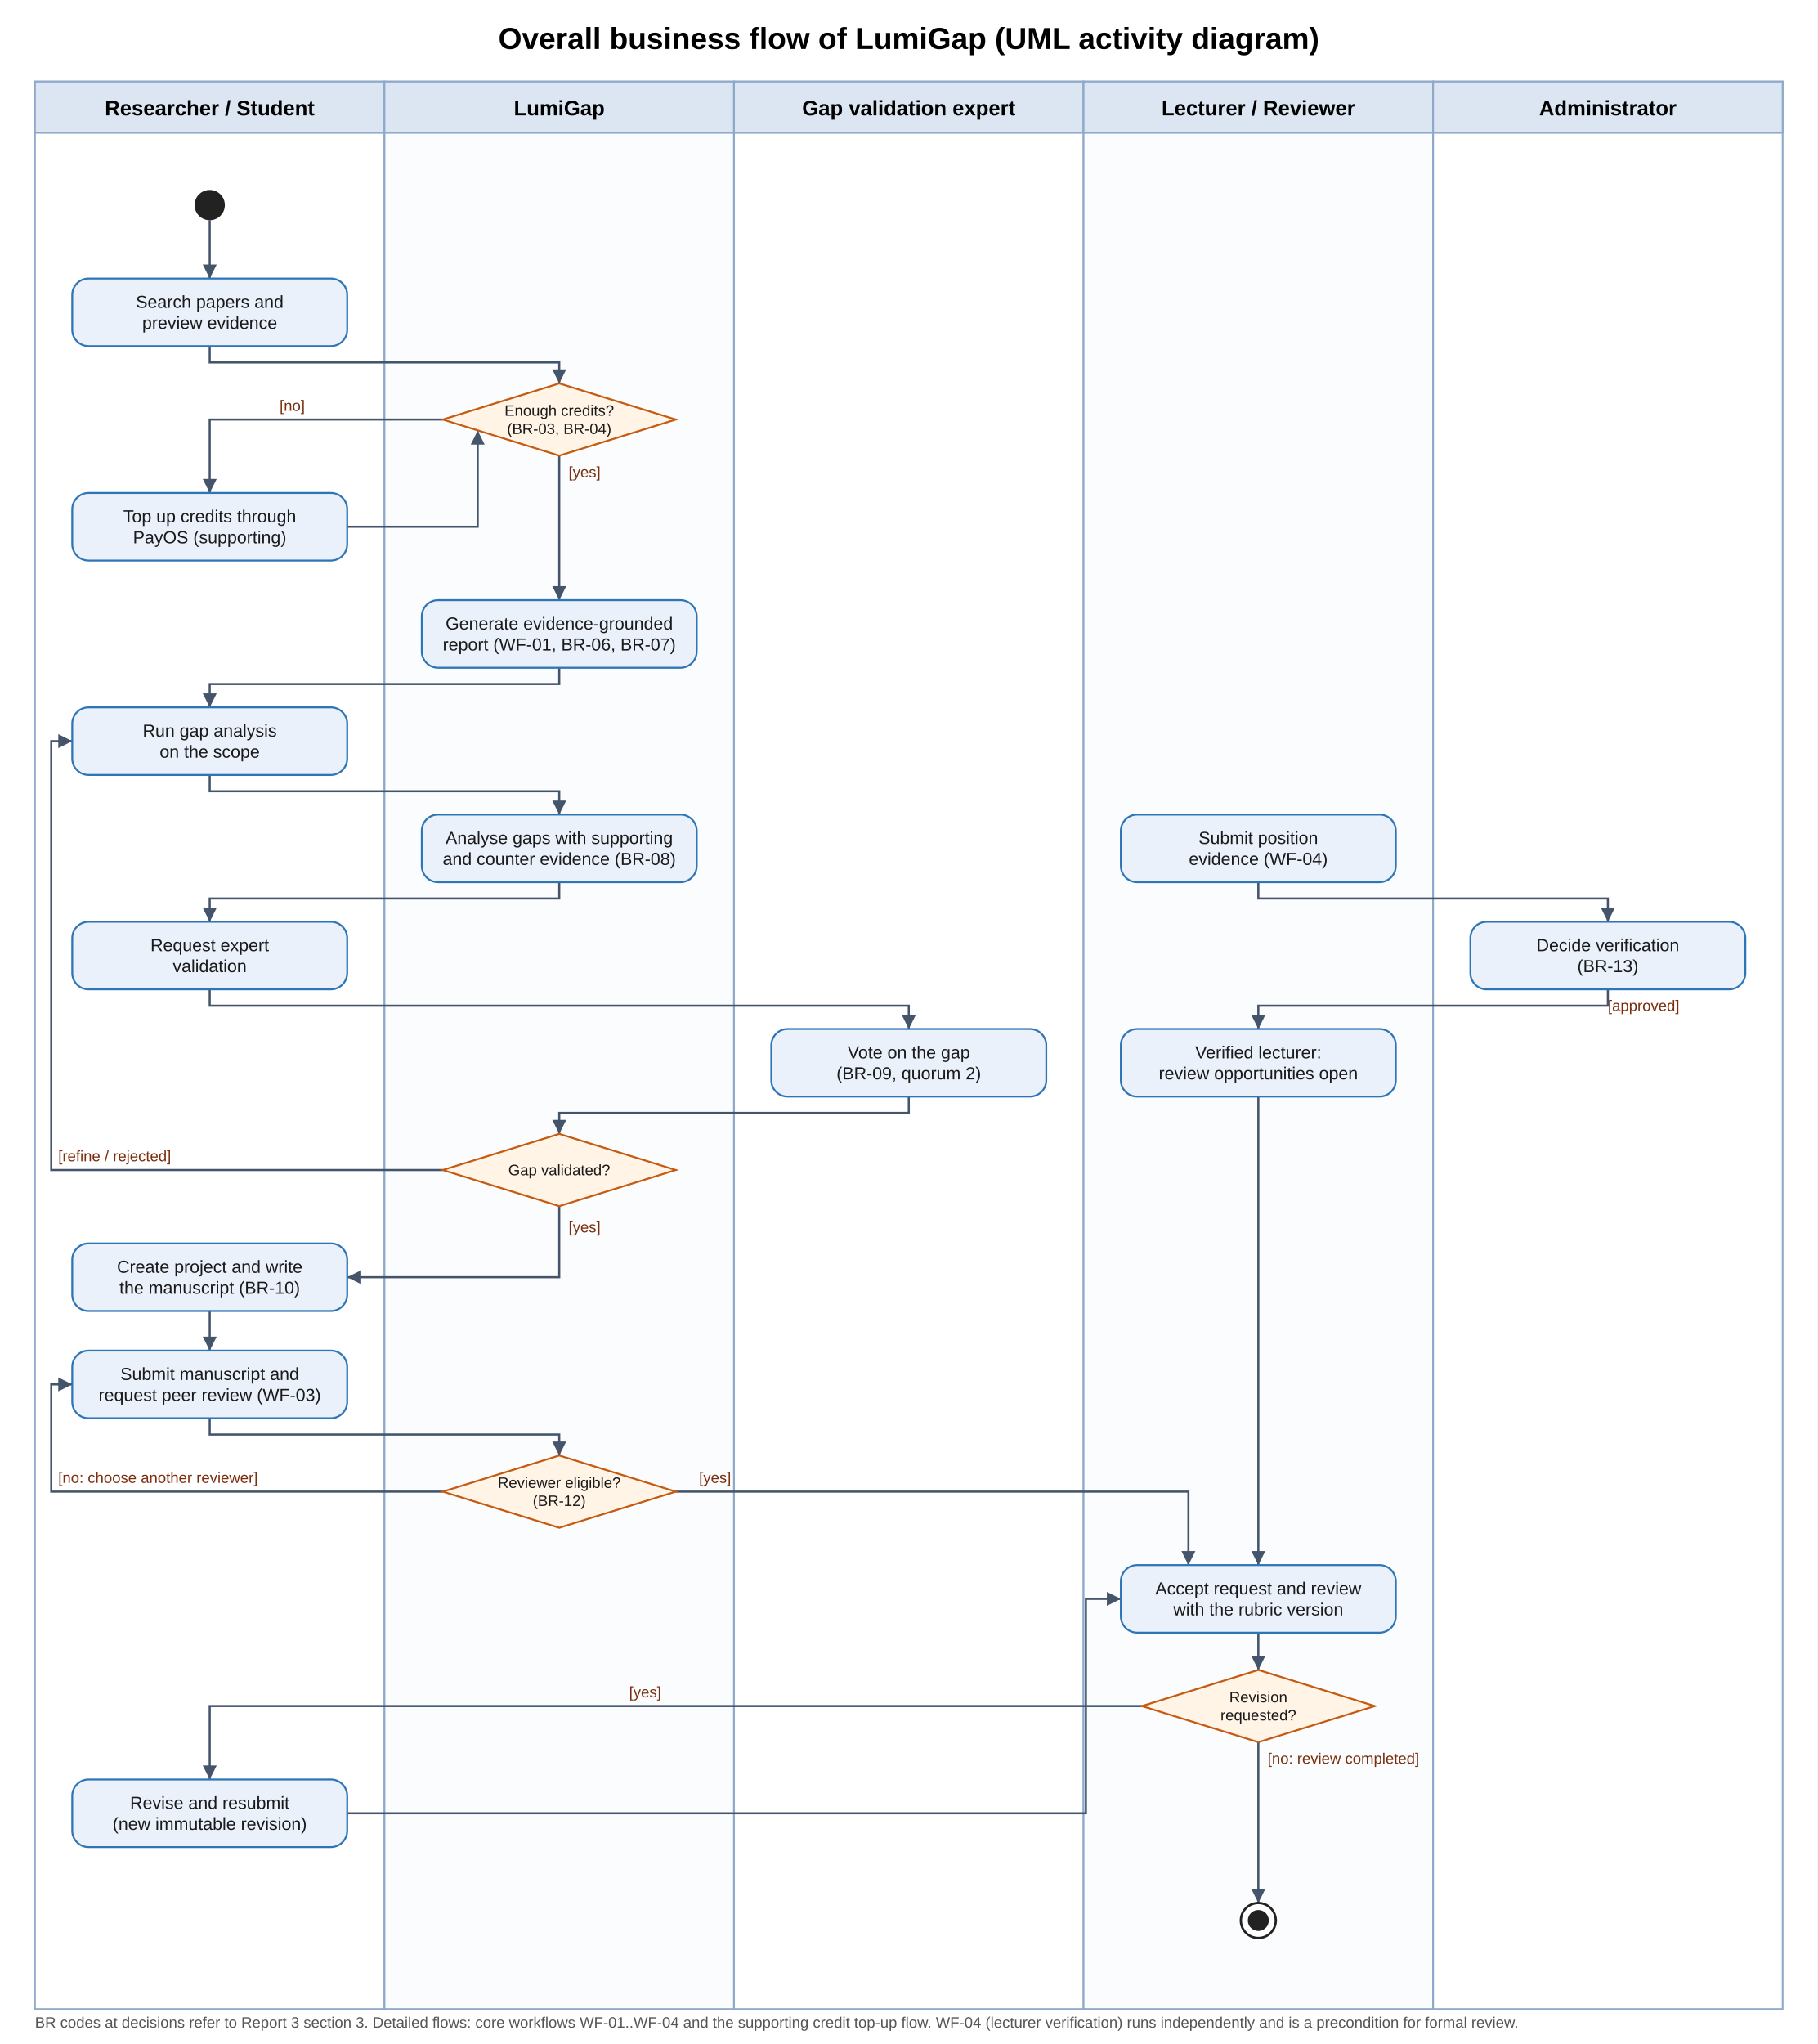
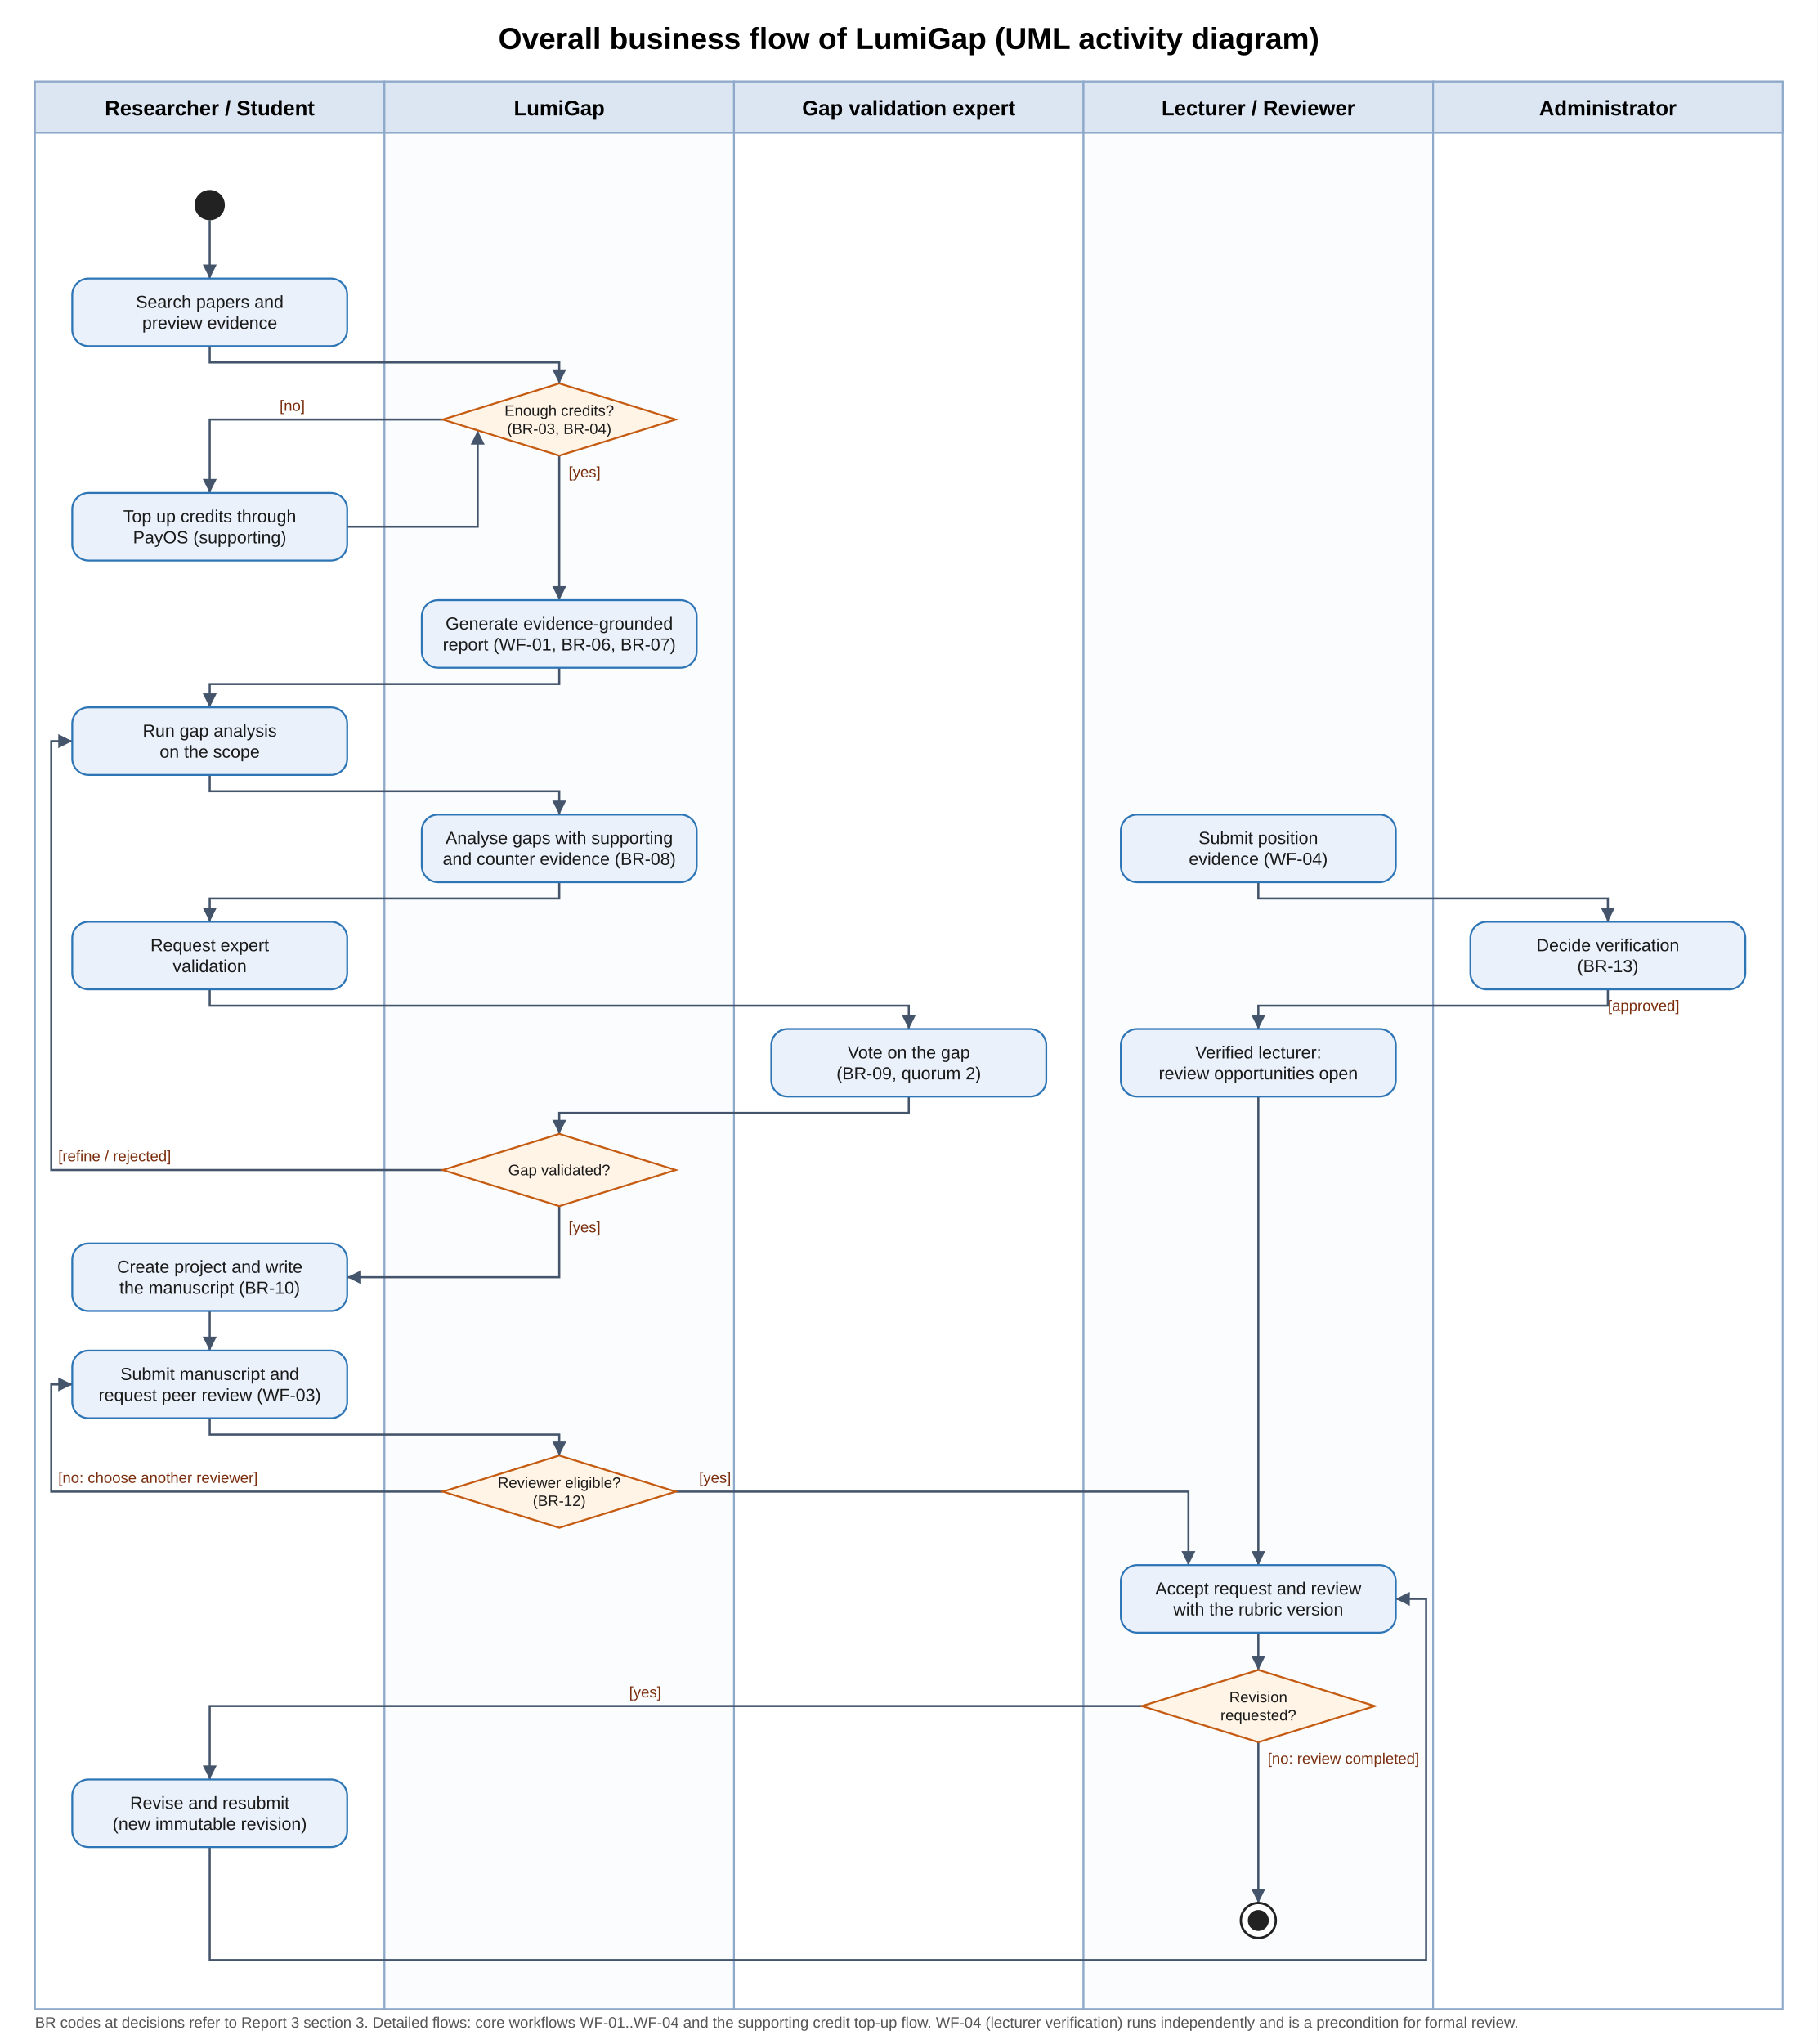
<svg xmlns="http://www.w3.org/2000/svg" width="1560" height="1754" viewBox="0 0 1560 1754" font-family="Arial">
  <rect width="1560" height="1754" fill="white" />
  <text x="780.0" y="42" font-size="26" font-weight="bold" text-anchor="middle">Overall business flow of LumiGap (UML activity diagram)</text>
  <rect x="30" y="70" width="300" height="1654" fill="#FFFFFF" stroke="#8EA9C9" stroke-width="1.5" />
  <rect x="30" y="70" width="300" height="44" fill="#DCE6F2" stroke="#8EA9C9" stroke-width="1.5" />
  <text x="180.0" y="99" font-size="18" font-weight="bold" text-anchor="middle">Researcher / Student</text>
  <rect x="330" y="70" width="300" height="1654" fill="#FBFCFE" stroke="#8EA9C9" stroke-width="1.5" />
  <rect x="330" y="70" width="300" height="44" fill="#DCE6F2" stroke="#8EA9C9" stroke-width="1.5" />
  <text x="480.0" y="99" font-size="18" font-weight="bold" text-anchor="middle">LumiGap</text>
  <rect x="630" y="70" width="300" height="1654" fill="#FFFFFF" stroke="#8EA9C9" stroke-width="1.5" />
  <rect x="630" y="70" width="300" height="44" fill="#DCE6F2" stroke="#8EA9C9" stroke-width="1.5" />
  <text x="780.0" y="99" font-size="18" font-weight="bold" text-anchor="middle">Gap validation expert</text>
  <rect x="930" y="70" width="300" height="1654" fill="#FBFCFE" stroke="#8EA9C9" stroke-width="1.5" />
  <rect x="930" y="70" width="300" height="44" fill="#DCE6F2" stroke="#8EA9C9" stroke-width="1.5" />
  <text x="1080.0" y="99" font-size="18" font-weight="bold" text-anchor="middle">Lecturer / Reviewer</text>
  <rect x="1230" y="70" width="300" height="1654" fill="#FFFFFF" stroke="#8EA9C9" stroke-width="1.5" />
  <rect x="1230" y="70" width="300" height="44" fill="#DCE6F2" stroke="#8EA9C9" stroke-width="1.5" />
  <text x="1380.0" y="99" font-size="18" font-weight="bold" text-anchor="middle">Administrator</text>
  <polyline points="180.0,189.0 180.0,239.0" fill="none" stroke="#44546A" stroke-width="1.8" />
  <polygon points="180.0,239.0 174.0,227.0 186.0,227.0" fill="#44546A" />
  <polyline points="180.0,297.0 180.0,311.0 480.0,311.0 480.0,329.0" fill="none" stroke="#44546A" stroke-width="1.8" />
  <polygon points="480.0,329.0 474.0,317.0 486.0,317.0" fill="#44546A" />
  <polyline points="380.0,360.0 180.0,360.0 180.0,423.0" fill="none" stroke="#44546A" stroke-width="1.8" />
  <polygon points="180.0,423.0 174.0,411.0 186.0,411.0" fill="#44546A" />
  <text x="240.0" y="352.6" font-size="13" text-anchor="start" fill="#7A2E0E">[no]</text>
  <polyline points="298.0,452.0 410.0,452.0 410.0,369.5" fill="none" stroke="#44546A" stroke-width="1.8" />
  <polygon points="410.0,369.5 404.0,381.5 416.0,381.5" fill="#44546A" />
  <polyline points="480.0,391.0 480.0,515.0" fill="none" stroke="#44546A" stroke-width="1.8" />
  <polygon points="480.0,515.0 474.0,503.0 486.0,503.0" fill="#44546A" />
  <text x="488.0" y="409.6" font-size="13" text-anchor="start" fill="#7A2E0E">[yes]</text>
  <polyline points="480.0,573.0 480.0,587.0 180.0,587.0 180.0,607.0" fill="none" stroke="#44546A" stroke-width="1.8" />
  <polygon points="180.0,607.0 174.0,595.0 186.0,595.0" fill="#44546A" />
  <polyline points="180.0,665.0 180.0,679.0 480.0,679.0 480.0,699.0" fill="none" stroke="#44546A" stroke-width="1.8" />
  <polygon points="480.0,699.0 474.0,687.0 486.0,687.0" fill="#44546A" />
  <polyline points="480.0,757.0 480.0,771.0 180.0,771.0 180.0,791.0" fill="none" stroke="#44546A" stroke-width="1.8" />
  <polygon points="180.0,791.0 174.0,779.0 186.0,779.0" fill="#44546A" />
  <polyline points="180.0,849.0 180.0,863.0 780.0,863.0 780.0,883.0" fill="none" stroke="#44546A" stroke-width="1.8" />
  <polygon points="780.0,883.0 774.0,871.0 786.0,871.0" fill="#44546A" />
  <polyline points="780.0,941.0 780.0,955.0 480.0,955.0 480.0,973.0" fill="none" stroke="#44546A" stroke-width="1.8" />
  <polygon points="480.0,973.0 474.0,961.0 486.0,961.0" fill="#44546A" />
  <polyline points="380.0,1004.0 44.0,1004.0 44.0,636.0 62.0,636.0" fill="none" stroke="#44546A" stroke-width="1.8" />
  <polygon points="62.0,636.0 50.0,630.0 50.0,642.0" fill="#44546A" />
  <text x="50.0" y="996.5" font-size="13" text-anchor="start" fill="#7A2E0E">[refine / rejected]</text>
  <polyline points="480.0,1035.0 480.0,1096.0 298.0,1096.0" fill="none" stroke="#44546A" stroke-width="1.8" />
  <polygon points="298.0,1096.0 310.0,1090.0 310.0,1102.0" fill="#44546A" />
  <text x="488.0" y="1057.5" font-size="13" text-anchor="start" fill="#7A2E0E">[yes]</text>
  <polyline points="180.0,1125.0 180.0,1159.0" fill="none" stroke="#44546A" stroke-width="1.8" />
  <polygon points="180.0,1159.0 174.0,1147.0 186.0,1147.0" fill="#44546A" />
  <polyline points="180.0,1217.0 180.0,1231.0 480.0,1231.0 480.0,1249.0" fill="none" stroke="#44546A" stroke-width="1.8" />
  <polygon points="480.0,1249.0 474.0,1237.0 486.0,1237.0" fill="#44546A" />
  <polyline points="380.0,1280.0 44.0,1280.0 44.0,1188.0 62.0,1188.0" fill="none" stroke="#44546A" stroke-width="1.8" />
  <polygon points="62.0,1188.0 50.0,1182.0 50.0,1194.0" fill="#44546A" />
  <text x="50.0" y="1272.5" font-size="13" text-anchor="start" fill="#7A2E0E">[no: choose another reviewer]</text>
  <polyline points="580.0,1280.0 1020.0,1280.0 1020.0,1343.0" fill="none" stroke="#44546A" stroke-width="1.8" />
  <polygon points="1020.0,1343.0 1014.0,1331.0 1026.0,1331.0" fill="#44546A" />
  <text x="600.0" y="1272.5" font-size="13" text-anchor="start" fill="#7A2E0E">[yes]</text>
  <polyline points="1080.0,1401.0 1080.0,1433.0" fill="none" stroke="#44546A" stroke-width="1.8" />
  <polygon points="1080.0,1433.0 1074.0,1421.0 1086.0,1421.0" fill="#44546A" />
  <polyline points="980.0,1464.0 180.0,1464.0 180.0,1527.0" fill="none" stroke="#44546A" stroke-width="1.8" />
  <polygon points="180.0,1527.0 174.0,1515.0 186.0,1515.0" fill="#44546A" />
  <text x="540.0" y="1456.5" font-size="13" text-anchor="start" fill="#7A2E0E">[yes]</text>
-   <polyline points="298.0,1556.0 932.0,1556.0 932.0,1372.0 962.0,1372.0" fill="none" stroke="#44546A" stroke-width="1.8" />
-   <polygon points="962.0,1372.0 950.0,1366.0 950.0,1378.0" fill="#44546A" />
+   <polyline points="180.0,1585.0 180.0,1682.0 1224.0,1682.0 1224.0,1372.0 1198.0,1372.0" fill="none" stroke="#44546A" stroke-width="1.8" />
+   <polygon points="1198.0,1372.0 1210.0,1366.0 1210.0,1378.0" fill="#44546A" />
  <polyline points="1080.0,1495.0 1080.0,1633.0" fill="none" stroke="#44546A" stroke-width="1.8" />
  <polygon points="1080.0,1633.0 1074.0,1621.0 1086.0,1621.0" fill="#44546A" />
  <text x="1088.0" y="1513.5" font-size="13" text-anchor="start" fill="#7A2E0E">[no: review completed]</text>
  <polyline points="1080.0,757.0 1080.0,771.0 1380.0,771.0 1380.0,791.0" fill="none" stroke="#44546A" stroke-width="1.8" />
  <polygon points="1380.0,791.0 1374.0,779.0 1386.0,779.0" fill="#44546A" />
  <polyline points="1380.0,849.0 1380.0,863.0 1080.0,863.0 1080.0,883.0" fill="none" stroke="#44546A" stroke-width="1.8" />
  <polygon points="1080.0,883.0 1074.0,871.0 1086.0,871.0" fill="#44546A" />
  <text x="1380.0" y="867.5" font-size="13" text-anchor="start" fill="#7A2E0E">[approved]</text>
  <polyline points="1080.0,941.0 1080.0,1343.0" fill="none" stroke="#44546A" stroke-width="1.8" />
  <polygon points="1080.0,1343.0 1074.0,1331.0 1086.0,1331.0" fill="#44546A" />
  <circle cx="180.0" cy="176.0" r="13" fill="#222" />
  <rect x="62.0" y="239.0" width="236" height="58" rx="14" fill="#EAF1FB" stroke="#2E75B6" stroke-width="1.6" />
  <text x="180.0" y="264.2" font-size="15" text-anchor="middle" fill="#1A1A1A">Search papers and</text>
  <text x="180.0" y="282.2" font-size="15" text-anchor="middle" fill="#1A1A1A">preview evidence</text>
  <polygon points="480.0,329.0 580.0,360.0 480.0,391.0 380.0,360.0" fill="#FFF4E5" stroke="#C55A11" stroke-width="1.6" />
  <text x="480.0" y="356.8" font-size="13" text-anchor="middle" fill="#1A1A1A">Enough credits?</text>
  <text x="480.0" y="372.4" font-size="13" text-anchor="middle" fill="#1A1A1A">(BR-03, BR-04)</text>
  <rect x="62.0" y="423.0" width="236" height="58" rx="14" fill="#EAF1FB" stroke="#2E75B6" stroke-width="1.6" />
  <text x="180.0" y="448.2" font-size="15" text-anchor="middle" fill="#1A1A1A">Top up credits through</text>
  <text x="180.0" y="466.2" font-size="15" text-anchor="middle" fill="#1A1A1A">PayOS (supporting)</text>
  <rect x="362.0" y="515.0" width="236" height="58" rx="14" fill="#EAF1FB" stroke="#2E75B6" stroke-width="1.6" />
  <text x="480.0" y="540.2" font-size="15" text-anchor="middle" fill="#1A1A1A">Generate evidence-grounded</text>
  <text x="480.0" y="558.2" font-size="15" text-anchor="middle" fill="#1A1A1A">report (WF-01, BR-06, BR-07)</text>
  <rect x="62.0" y="607.0" width="236" height="58" rx="14" fill="#EAF1FB" stroke="#2E75B6" stroke-width="1.6" />
  <text x="180.0" y="632.2" font-size="15" text-anchor="middle" fill="#1A1A1A">Run gap analysis</text>
  <text x="180.0" y="650.2" font-size="15" text-anchor="middle" fill="#1A1A1A">on the scope</text>
  <rect x="362.0" y="699.0" width="236" height="58" rx="14" fill="#EAF1FB" stroke="#2E75B6" stroke-width="1.6" />
  <text x="480.0" y="724.2" font-size="15" text-anchor="middle" fill="#1A1A1A">Analyse gaps with supporting</text>
  <text x="480.0" y="742.2" font-size="15" text-anchor="middle" fill="#1A1A1A">and counter evidence (BR-08)</text>
  <rect x="62.0" y="791.0" width="236" height="58" rx="14" fill="#EAF1FB" stroke="#2E75B6" stroke-width="1.6" />
  <text x="180.0" y="816.2" font-size="15" text-anchor="middle" fill="#1A1A1A">Request expert</text>
  <text x="180.0" y="834.2" font-size="15" text-anchor="middle" fill="#1A1A1A">validation</text>
  <rect x="662.0" y="883.0" width="236" height="58" rx="14" fill="#EAF1FB" stroke="#2E75B6" stroke-width="1.6" />
  <text x="780.0" y="908.2" font-size="15" text-anchor="middle" fill="#1A1A1A">Vote on the gap</text>
  <text x="780.0" y="926.2" font-size="15" text-anchor="middle" fill="#1A1A1A">(BR-09, quorum 2)</text>
  <polygon points="480.0,973.0 580.0,1004.0 480.0,1035.0 380.0,1004.0" fill="#FFF4E5" stroke="#C55A11" stroke-width="1.6" />
  <text x="480.0" y="1008.5" font-size="13" text-anchor="middle" fill="#1A1A1A">Gap validated?</text>
  <rect x="62.0" y="1067.0" width="236" height="58" rx="14" fill="#EAF1FB" stroke="#2E75B6" stroke-width="1.6" />
  <text x="180.0" y="1092.2" font-size="15" text-anchor="middle" fill="#1A1A1A">Create project and write</text>
  <text x="180.0" y="1110.2" font-size="15" text-anchor="middle" fill="#1A1A1A">the manuscript (BR-10)</text>
  <rect x="62.0" y="1159.0" width="236" height="58" rx="14" fill="#EAF1FB" stroke="#2E75B6" stroke-width="1.6" />
  <text x="180.0" y="1184.2" font-size="15" text-anchor="middle" fill="#1A1A1A">Submit manuscript and</text>
  <text x="180.0" y="1202.2" font-size="15" text-anchor="middle" fill="#1A1A1A">request peer review (WF-03)</text>
  <polygon points="480.0,1249.0 580.0,1280.0 480.0,1311.0 380.0,1280.0" fill="#FFF4E5" stroke="#C55A11" stroke-width="1.6" />
  <text x="480.0" y="1276.8" font-size="13" text-anchor="middle" fill="#1A1A1A">Reviewer eligible?</text>
  <text x="480.0" y="1292.3" font-size="13" text-anchor="middle" fill="#1A1A1A">(BR-12)</text>
  <rect x="962.0" y="699.0" width="236" height="58" rx="14" fill="#EAF1FB" stroke="#2E75B6" stroke-width="1.6" />
  <text x="1080.0" y="724.2" font-size="15" text-anchor="middle" fill="#1A1A1A">Submit position</text>
  <text x="1080.0" y="742.2" font-size="15" text-anchor="middle" fill="#1A1A1A">evidence (WF-04)</text>
  <rect x="1262.0" y="791.0" width="236" height="58" rx="14" fill="#EAF1FB" stroke="#2E75B6" stroke-width="1.6" />
  <text x="1380.0" y="816.2" font-size="15" text-anchor="middle" fill="#1A1A1A">Decide verification</text>
  <text x="1380.0" y="834.2" font-size="15" text-anchor="middle" fill="#1A1A1A">(BR-13)</text>
  <rect x="962.0" y="883.0" width="236" height="58" rx="14" fill="#EAF1FB" stroke="#2E75B6" stroke-width="1.6" />
  <text x="1080.0" y="908.2" font-size="15" text-anchor="middle" fill="#1A1A1A">Verified lecturer:</text>
  <text x="1080.0" y="926.2" font-size="15" text-anchor="middle" fill="#1A1A1A">review opportunities open</text>
  <rect x="962.0" y="1343.0" width="236" height="58" rx="14" fill="#EAF1FB" stroke="#2E75B6" stroke-width="1.6" />
  <text x="1080.0" y="1368.2" font-size="15" text-anchor="middle" fill="#1A1A1A">Accept request and review</text>
  <text x="1080.0" y="1386.2" font-size="15" text-anchor="middle" fill="#1A1A1A">with the rubric version</text>
  <polygon points="1080.0,1433.0 1180.0,1464.0 1080.0,1495.0 980.0,1464.0" fill="#FFF4E5" stroke="#C55A11" stroke-width="1.6" />
  <text x="1080.0" y="1460.8" font-size="13" text-anchor="middle" fill="#1A1A1A">Revision</text>
  <text x="1080.0" y="1476.3" font-size="13" text-anchor="middle" fill="#1A1A1A">requested?</text>
  <rect x="62.0" y="1527.0" width="236" height="58" rx="14" fill="#EAF1FB" stroke="#2E75B6" stroke-width="1.6" />
  <text x="180.0" y="1552.2" font-size="15" text-anchor="middle" fill="#1A1A1A">Revise and resubmit</text>
  <text x="180.0" y="1570.2" font-size="15" text-anchor="middle" fill="#1A1A1A">(new immutable revision)</text>
  <circle cx="1080.0" cy="1648.0" r="15" fill="white" stroke="#222" stroke-width="2" />
  <circle cx="1080.0" cy="1648.0" r="9" fill="#222" />
  <text x="30" y="1740" font-size="13" fill="#555">BR codes at decisions refer to Report 3 section 3. Detailed flows: core workflows WF-01..WF-04 and the supporting credit top-up flow. WF-04 (lecturer verification) runs independently and is a precondition for formal review.</text>
</svg>
